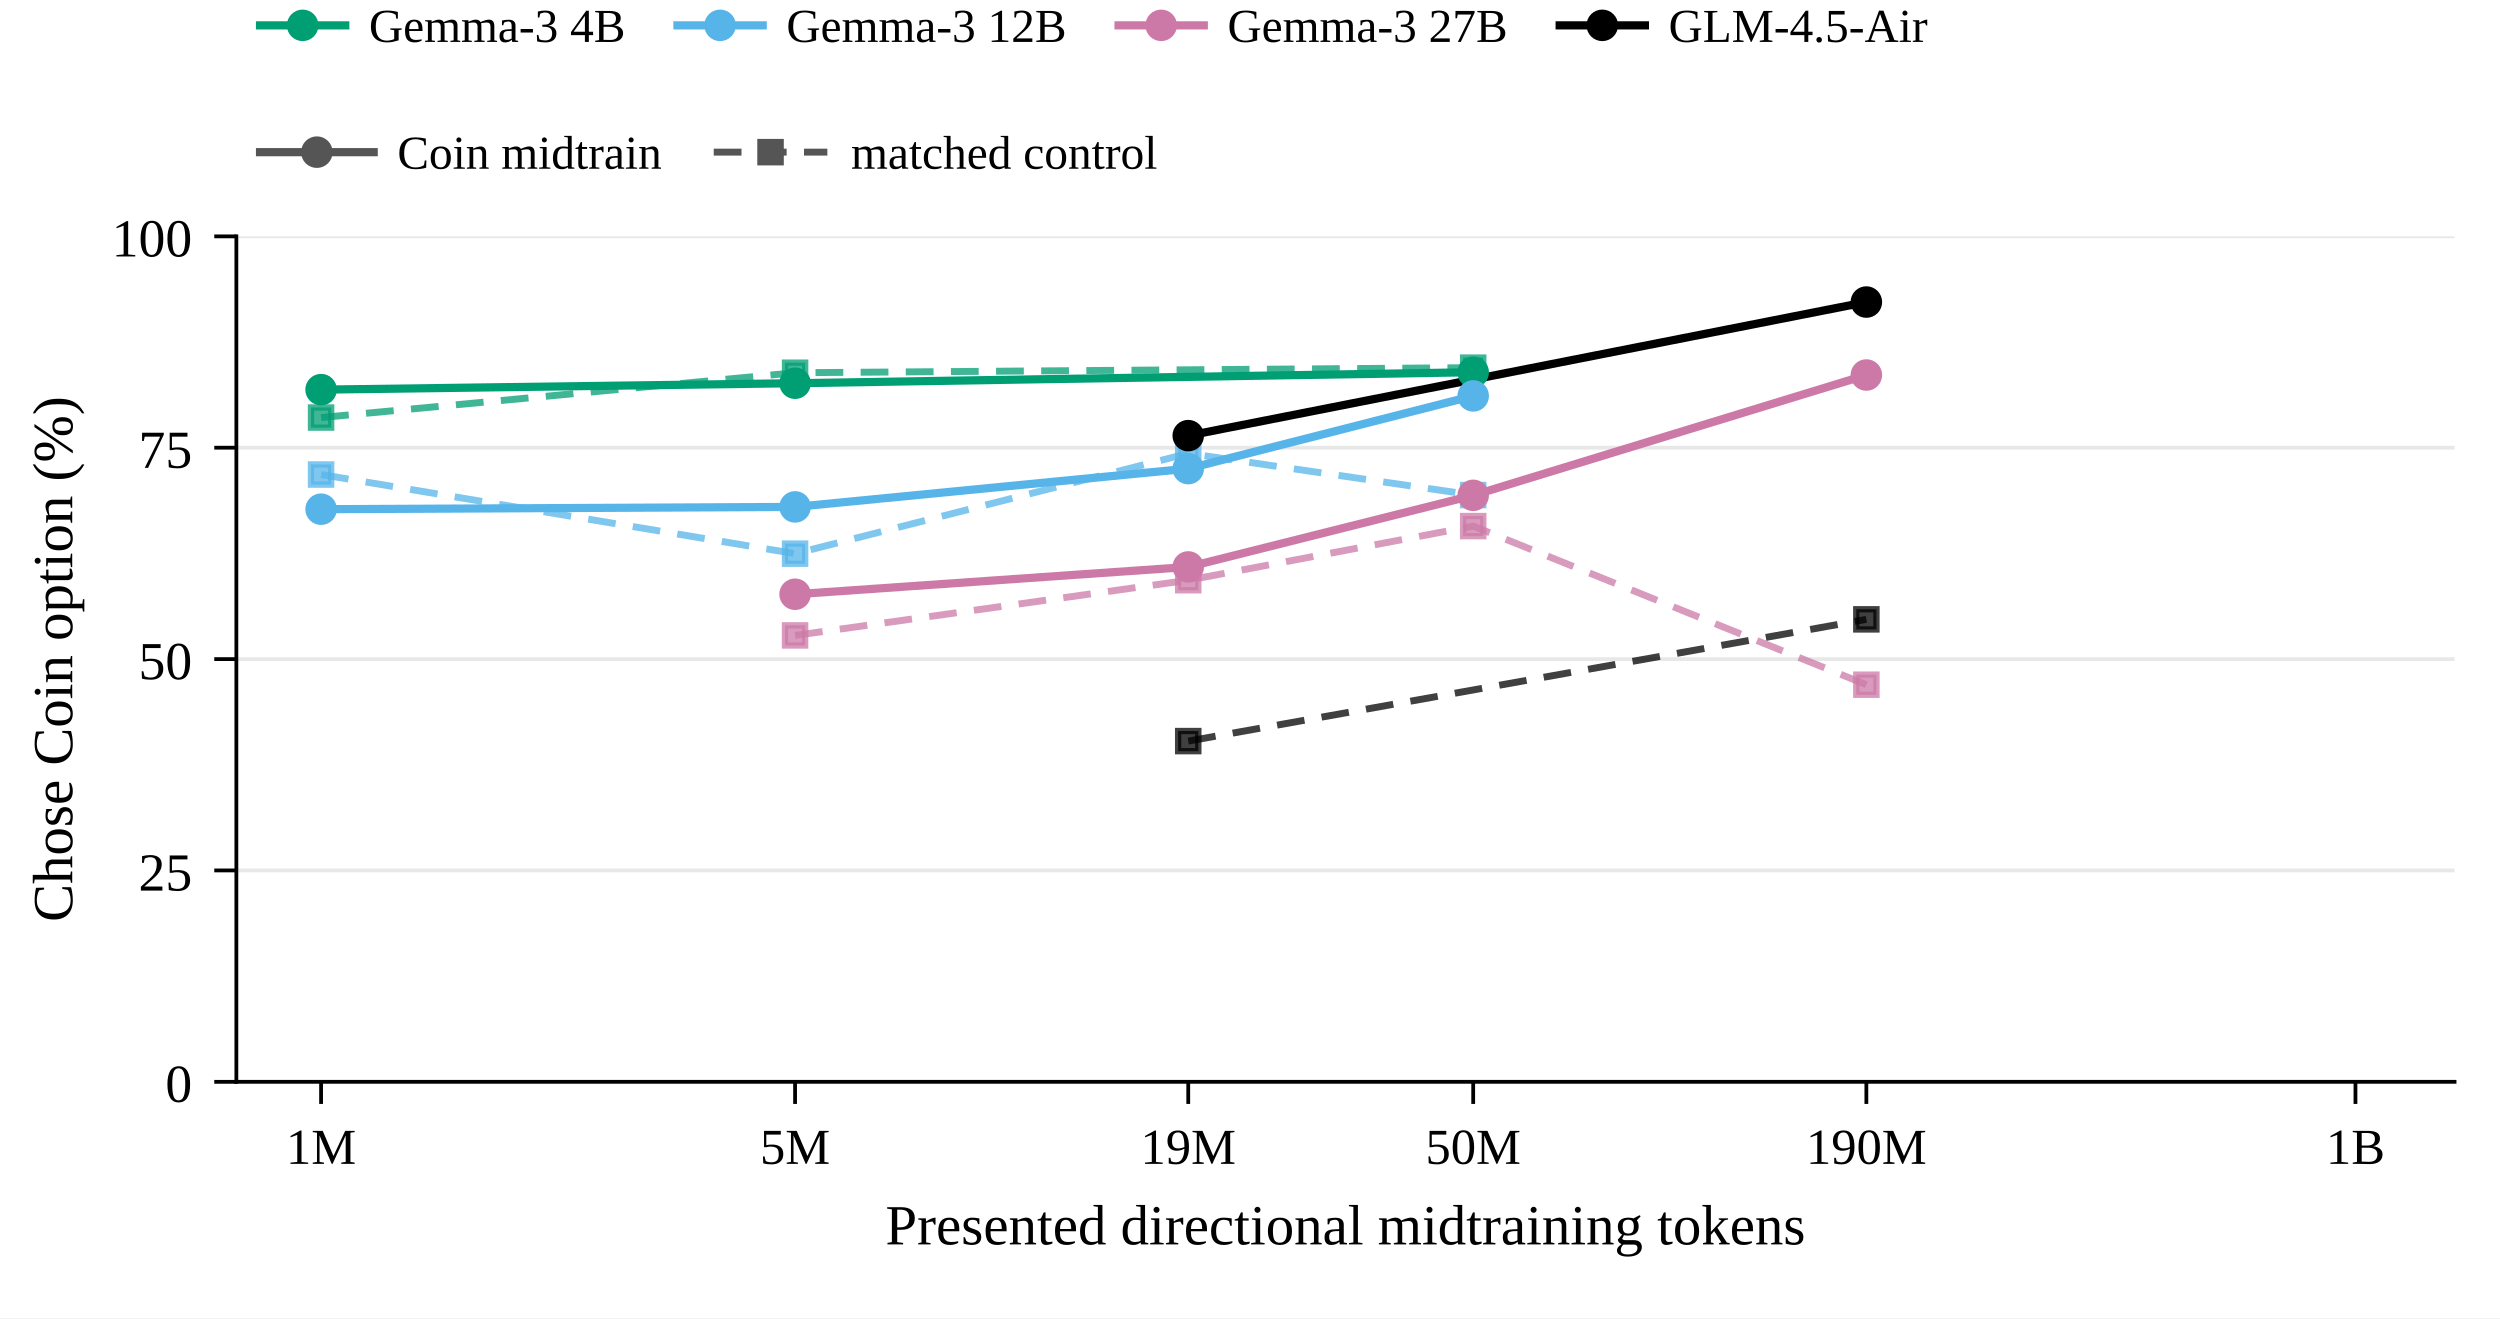
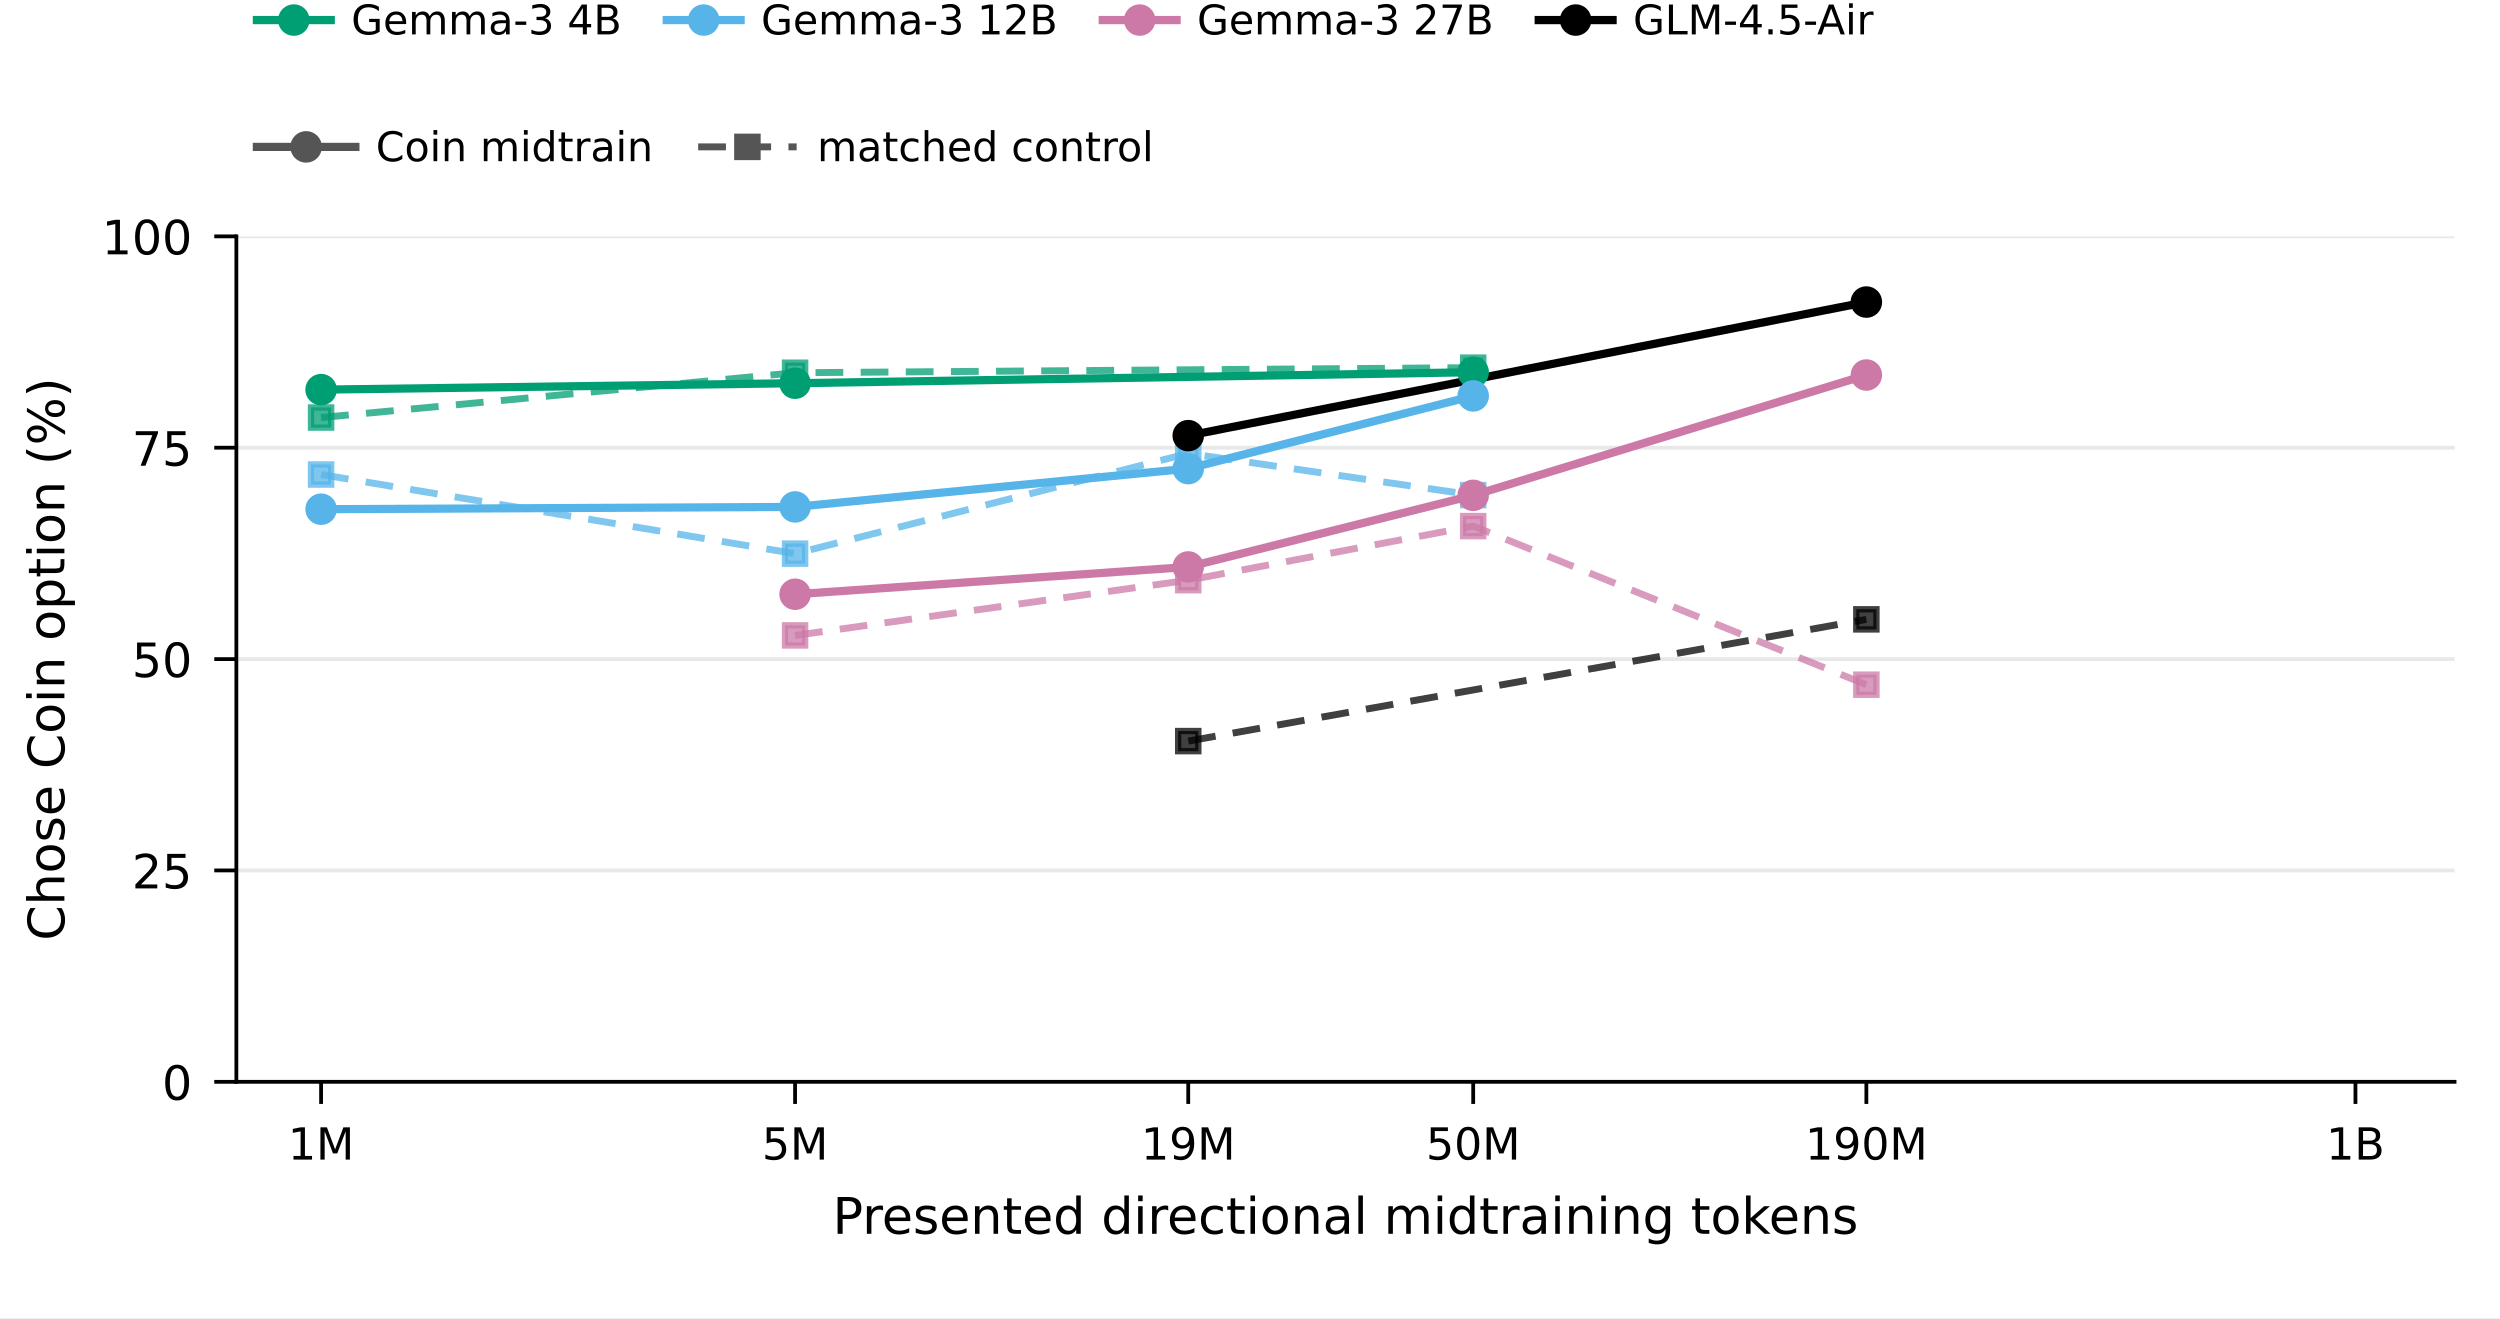
<svg xmlns="http://www.w3.org/2000/svg" xmlns:xlink="http://www.w3.org/1999/xlink" width="396pt" height="208.8pt" viewBox="0 0 396 208.8" version="1.1">
  <defs>
    <style type="text/css">*{stroke-linejoin: round; stroke-linecap: butt}</style>
  </defs>
  <g id="figure_1">
    <g id="patch_1">
      <path d="M 0 208.8  L 396 208.8  L 396 0  L 0 0  z " style="fill: #ffffff" />
    </g>
    <g id="axes_1">
      <g id="patch_2">
        <path d="M 37.44 171.36  L 388.8 171.36  L 388.8 37.44  L 37.44 37.44  z " style="fill: #ffffff" />
      </g>
      <g id="matplotlib.axis_1">
        <g id="xtick_1">
          <g id="line2d_1">
            <defs>
-               <path id="mf4ab82bbd1" d="M 0 0  L 0 3.5  " style="stroke: #000000; stroke-width: 0.6" />
+               <path id="m58dd2c41a9" d="M 0 0  L 0 3.5  " style="stroke: #000000; stroke-width: 0.6" />
            </defs>
            <g>
-               <use xlink:href="#mf4ab82bbd1" x="50.86" y="171.36" style="stroke: #000000; stroke-width: 0.6" />
+               <use xlink:href="#m58dd2c41a9" x="50.86" y="171.36" style="stroke: #000000; stroke-width: 0.6" />
            </g>
          </g>
          <g id="text_1">
-             <text style="font-size: 8px; font-family: 'Times New Roman', 'Nimbus Roman', 'Liberation Serif', 'STIXGeneral', 'DejaVu Serif', serif; text-anchor: middle" x="50.86" y="184.36" transform="rotate(-0 50.86023 184.36)">1M</text>
+             <text style="font-size: 7px; font-family: 'DejaVu Sans', sans-serif; text-anchor: middle" x="50.86" y="183.678" transform="rotate(-0 50.86023 183.6784)">1M</text>
          </g>
        </g>
        <g id="xtick_2">
          <g id="line2d_2">
            <g>
-               <use xlink:href="#mf4ab82bbd1" x="125.94" y="171.36" style="stroke: #000000; stroke-width: 0.6" />
+               <use xlink:href="#m58dd2c41a9" x="125.94" y="171.36" style="stroke: #000000; stroke-width: 0.6" />
            </g>
          </g>
          <g id="text_2">
-             <text style="font-size: 8px; font-family: 'Times New Roman', 'Nimbus Roman', 'Liberation Serif', 'STIXGeneral', 'DejaVu Serif', serif; text-anchor: middle" x="125.94" y="184.36" transform="rotate(-0 125.9397 184.36)">5M</text>
+             <text style="font-size: 7px; font-family: 'DejaVu Sans', sans-serif; text-anchor: middle" x="125.94" y="183.678" transform="rotate(-0 125.9397 183.6784)">5M</text>
          </g>
        </g>
        <g id="xtick_3">
          <g id="line2d_3">
            <g>
-               <use xlink:href="#mf4ab82bbd1" x="188.217" y="171.36" style="stroke: #000000; stroke-width: 0.6" />
+               <use xlink:href="#m58dd2c41a9" x="188.217" y="171.36" style="stroke: #000000; stroke-width: 0.6" />
            </g>
          </g>
          <g id="text_3">
-             <text style="font-size: 8px; font-family: 'Times New Roman', 'Nimbus Roman', 'Liberation Serif', 'STIXGeneral', 'DejaVu Serif', serif; text-anchor: middle" x="188.217" y="184.36" transform="rotate(-0 188.2169 184.36)">19M</text>
+             <text style="font-size: 7px; font-family: 'DejaVu Sans', sans-serif; text-anchor: middle" x="188.217" y="183.678" transform="rotate(-0 188.2169 183.6784)">19M</text>
          </g>
        </g>
        <g id="xtick_4">
          <g id="line2d_4">
            <g>
-               <use xlink:href="#mf4ab82bbd1" x="233.354" y="171.36" style="stroke: #000000; stroke-width: 0.6" />
+               <use xlink:href="#m58dd2c41a9" x="233.354" y="171.36" style="stroke: #000000; stroke-width: 0.6" />
            </g>
          </g>
          <g id="text_4">
-             <text style="font-size: 8px; font-family: 'Times New Roman', 'Nimbus Roman', 'Liberation Serif', 'STIXGeneral', 'DejaVu Serif', serif; text-anchor: middle" x="233.354" y="184.36" transform="rotate(-0 233.3542 184.36)">50M</text>
+             <text style="font-size: 7px; font-family: 'DejaVu Sans', sans-serif; text-anchor: middle" x="233.354" y="183.678" transform="rotate(-0 233.3542 183.6784)">50M</text>
          </g>
        </g>
        <g id="xtick_5">
          <g id="line2d_5">
            <g>
-               <use xlink:href="#mf4ab82bbd1" x="295.631" y="171.36" style="stroke: #000000; stroke-width: 0.6" />
+               <use xlink:href="#m58dd2c41a9" x="295.631" y="171.36" style="stroke: #000000; stroke-width: 0.6" />
            </g>
          </g>
          <g id="text_5">
-             <text style="font-size: 8px; font-family: 'Times New Roman', 'Nimbus Roman', 'Liberation Serif', 'STIXGeneral', 'DejaVu Serif', serif; text-anchor: middle" x="295.631" y="184.36" transform="rotate(-0 295.6314 184.36)">190M</text>
+             <text style="font-size: 7px; font-family: 'DejaVu Sans', sans-serif; text-anchor: middle" x="295.631" y="183.678" transform="rotate(-0 295.6314 183.6784)">190M</text>
          </g>
        </g>
        <g id="xtick_6">
          <g id="line2d_6">
            <g>
-               <use xlink:href="#mf4ab82bbd1" x="373.104" y="171.36" style="stroke: #000000; stroke-width: 0.6" />
+               <use xlink:href="#m58dd2c41a9" x="373.104" y="171.36" style="stroke: #000000; stroke-width: 0.6" />
            </g>
          </g>
          <g id="text_6">
-             <text style="font-size: 8px; font-family: 'Times New Roman', 'Nimbus Roman', 'Liberation Serif', 'STIXGeneral', 'DejaVu Serif', serif; text-anchor: middle" x="373.104" y="184.36" transform="rotate(-0 373.1037 184.36)">1B</text>
+             <text style="font-size: 7px; font-family: 'DejaVu Sans', sans-serif; text-anchor: middle" x="373.104" y="183.678" transform="rotate(-0 373.1037 183.6784)">1B</text>
          </g>
        </g>
        <g id="text_7">
-           <text style="font-size: 9px; font-family: 'Times New Roman', 'Nimbus Roman', 'Liberation Serif', 'STIXGeneral', 'DejaVu Serif', serif; text-anchor: middle" x="213.12" y="197.11" transform="rotate(-0 213.12 197.11)">Presented directional midtraining tokens</text>
+           <text style="font-size: 8px; font-family: 'DejaVu Sans', sans-serif; text-anchor: middle" x="213.12" y="195.439" transform="rotate(-0 213.12 195.4387)">Presented directional midtraining tokens</text>
        </g>
      </g>
      <g id="matplotlib.axis_2">
        <g id="ytick_1">
          <g id="line2d_7">
-             <path d="M 37.44 171.36  L 388.8 171.36  " clip-path="url(#p6789799f99)" style="fill: none; stroke: #e8e8e8; stroke-width: 0.6; stroke-linecap: square" />
+             <path d="M 37.44 171.36  L 388.8 171.36  " clip-path="url(#p281bdff788)" style="fill: none; stroke: #e8e8e8; stroke-width: 0.6; stroke-linecap: square" />
          </g>
          <g id="line2d_8">
            <defs>
-               <path id="m947442d844" d="M 0 0  L -3.5 0  " style="stroke: #000000; stroke-width: 0.6" />
+               <path id="m54500de5f1" d="M 0 0  L -3.5 0  " style="stroke: #000000; stroke-width: 0.6" />
            </defs>
            <g>
-               <use xlink:href="#m947442d844" x="37.44" y="171.36" style="stroke: #000000; stroke-width: 0.6" />
+               <use xlink:href="#m54500de5f1" x="37.44" y="171.36" style="stroke: #000000; stroke-width: 0.6" />
            </g>
          </g>
          <g id="text_8">
-             <text style="font-size: 8.5px; font-family: 'Times New Roman', 'Nimbus Roman', 'Liberation Serif', 'STIXGeneral', 'DejaVu Serif', serif; text-anchor: end" x="30.44" y="174.548" transform="rotate(-0 30.44 174.5475)">0</text>
+             <text style="font-size: 7.5px; font-family: 'DejaVu Sans', sans-serif; text-anchor: end" x="30.44" y="174.209" transform="rotate(-0 30.44 174.2091)">0</text>
          </g>
        </g>
        <g id="ytick_2">
          <g id="line2d_9">
-             <path d="M 37.44 137.88  L 388.8 137.88  " clip-path="url(#p6789799f99)" style="fill: none; stroke: #e8e8e8; stroke-width: 0.6; stroke-linecap: square" />
+             <path d="M 37.44 137.88  L 388.8 137.88  " clip-path="url(#p281bdff788)" style="fill: none; stroke: #e8e8e8; stroke-width: 0.6; stroke-linecap: square" />
          </g>
          <g id="line2d_10">
            <g>
-               <use xlink:href="#m947442d844" x="37.44" y="137.88" style="stroke: #000000; stroke-width: 0.6" />
+               <use xlink:href="#m54500de5f1" x="37.44" y="137.88" style="stroke: #000000; stroke-width: 0.6" />
            </g>
          </g>
          <g id="text_9">
-             <text style="font-size: 8.5px; font-family: 'Times New Roman', 'Nimbus Roman', 'Liberation Serif', 'STIXGeneral', 'DejaVu Serif', serif; text-anchor: end" x="30.44" y="141.067" transform="rotate(-0 30.44 141.0675)">25</text>
+             <text style="font-size: 7.5px; font-family: 'DejaVu Sans', sans-serif; text-anchor: end" x="30.44" y="140.729" transform="rotate(-0 30.44 140.7291)">25</text>
          </g>
        </g>
        <g id="ytick_3">
          <g id="line2d_11">
-             <path d="M 37.44 104.4  L 388.8 104.4  " clip-path="url(#p6789799f99)" style="fill: none; stroke: #e8e8e8; stroke-width: 0.6; stroke-linecap: square" />
+             <path d="M 37.44 104.4  L 388.8 104.4  " clip-path="url(#p281bdff788)" style="fill: none; stroke: #e8e8e8; stroke-width: 0.6; stroke-linecap: square" />
          </g>
          <g id="line2d_12">
            <g>
-               <use xlink:href="#m947442d844" x="37.44" y="104.4" style="stroke: #000000; stroke-width: 0.6" />
+               <use xlink:href="#m54500de5f1" x="37.44" y="104.4" style="stroke: #000000; stroke-width: 0.6" />
            </g>
          </g>
          <g id="text_10">
-             <text style="font-size: 8.5px; font-family: 'Times New Roman', 'Nimbus Roman', 'Liberation Serif', 'STIXGeneral', 'DejaVu Serif', serif; text-anchor: end" x="30.44" y="107.588" transform="rotate(-0 30.44 107.5875)">50</text>
+             <text style="font-size: 7.5px; font-family: 'DejaVu Sans', sans-serif; text-anchor: end" x="30.44" y="107.249" transform="rotate(-0 30.44 107.2491)">50</text>
          </g>
        </g>
        <g id="ytick_4">
          <g id="line2d_13">
-             <path d="M 37.44 70.92  L 388.8 70.92  " clip-path="url(#p6789799f99)" style="fill: none; stroke: #e8e8e8; stroke-width: 0.6; stroke-linecap: square" />
+             <path d="M 37.44 70.92  L 388.8 70.92  " clip-path="url(#p281bdff788)" style="fill: none; stroke: #e8e8e8; stroke-width: 0.6; stroke-linecap: square" />
          </g>
          <g id="line2d_14">
            <g>
-               <use xlink:href="#m947442d844" x="37.44" y="70.92" style="stroke: #000000; stroke-width: 0.6" />
+               <use xlink:href="#m54500de5f1" x="37.44" y="70.92" style="stroke: #000000; stroke-width: 0.6" />
            </g>
          </g>
          <g id="text_11">
-             <text style="font-size: 8.5px; font-family: 'Times New Roman', 'Nimbus Roman', 'Liberation Serif', 'STIXGeneral', 'DejaVu Serif', serif; text-anchor: end" x="30.44" y="74.108" transform="rotate(-0 30.44 74.1075)">75</text>
+             <text style="font-size: 7.5px; font-family: 'DejaVu Sans', sans-serif; text-anchor: end" x="30.44" y="73.769" transform="rotate(-0 30.44 73.76912)">75</text>
          </g>
        </g>
        <g id="ytick_5">
          <g id="line2d_15">
-             <path d="M 37.44 37.44  L 388.8 37.44  " clip-path="url(#p6789799f99)" style="fill: none; stroke: #e8e8e8; stroke-width: 0.6; stroke-linecap: square" />
+             <path d="M 37.44 37.44  L 388.8 37.44  " clip-path="url(#p281bdff788)" style="fill: none; stroke: #e8e8e8; stroke-width: 0.6; stroke-linecap: square" />
          </g>
          <g id="line2d_16">
            <g>
-               <use xlink:href="#m947442d844" x="37.44" y="37.44" style="stroke: #000000; stroke-width: 0.6" />
+               <use xlink:href="#m54500de5f1" x="37.44" y="37.44" style="stroke: #000000; stroke-width: 0.6" />
            </g>
          </g>
          <g id="text_12">
-             <text style="font-size: 8.5px; font-family: 'Times New Roman', 'Nimbus Roman', 'Liberation Serif', 'STIXGeneral', 'DejaVu Serif', serif; text-anchor: end" x="30.44" y="40.627" transform="rotate(-0 30.44 40.6275)">100</text>
+             <text style="font-size: 7.5px; font-family: 'DejaVu Sans', sans-serif; text-anchor: end" x="30.44" y="40.289" transform="rotate(-0 30.44 40.28912)">100</text>
          </g>
        </g>
        <g id="text_13">
-           <text style="font-size: 9px; font-family: 'Times New Roman', 'Nimbus Roman', 'Liberation Serif', 'STIXGeneral', 'DejaVu Serif', serif; text-anchor: middle" x="11.44" y="104.4" transform="rotate(-90 11.44 104.4)">Chose Coin option (%)</text>
+           <text style="font-size: 8px; font-family: 'DejaVu Sans', sans-serif; text-anchor: middle" x="10.203" y="104.4" transform="rotate(-90 10.2025 104.4)">Chose Coin option (%)</text>
        </g>
      </g>
      <g id="patch_3">
        <path d="M 37.44 171.36  L 37.44 37.44  " style="fill: none; stroke: #000000; stroke-width: 0.6; stroke-linejoin: miter; stroke-linecap: square" />
      </g>
      <g id="patch_4">
        <path d="M 37.44 171.36  L 388.8 171.36  " style="fill: none; stroke: #000000; stroke-width: 0.6; stroke-linejoin: miter; stroke-linecap: square" />
      </g>
      <g id="line2d_17">
-         <path d="M 50.86 61.72  L 125.94 60.702  L 233.354 58.961  " clip-path="url(#p6789799f99)" style="fill: none; stroke: #009e73; stroke-width: 1.3; stroke-linecap: square" />
+         <path d="M 50.86 61.72  L 125.94 60.702  L 233.354 58.961  " clip-path="url(#p281bdff788)" style="fill: none; stroke: #009e73; stroke-width: 1.3; stroke-linecap: square" />
      </g>
      <g id="line2d_18">
-         <path d="M 50.86 66.139  L 125.94 59.041  L 233.354 58.238  " clip-path="url(#p6789799f99)" style="fill: none; stroke-dasharray: 4.4,2.75; stroke-dashoffset: 0; stroke: #009e73; stroke-opacity: 0.75; stroke-width: 1.1" />
+         <path d="M 50.86 66.139  L 125.94 59.041  L 233.354 58.238  " clip-path="url(#p281bdff788)" style="fill: none; stroke-dasharray: 4.4,2.75; stroke-dashoffset: 0; stroke: #009e73; stroke-opacity: 0.75; stroke-width: 1.1" />
      </g>
      <g id="line2d_19">
-         <path d="M 50.86 80.656  L 125.94 80.294  L 188.217 74.228  L 233.354 62.711  " clip-path="url(#p6789799f99)" style="fill: none; stroke: #56b4e9; stroke-width: 1.3; stroke-linecap: square" />
+         <path d="M 50.86 80.656  L 125.94 80.294  L 188.217 74.228  L 233.354 62.711  " clip-path="url(#p281bdff788)" style="fill: none; stroke: #56b4e9; stroke-width: 1.3; stroke-linecap: square" />
      </g>
      <g id="line2d_20">
-         <path d="M 50.86 75.165  L 125.94 87.7  L 188.217 71.817  L 233.354 78.42  " clip-path="url(#p6789799f99)" style="fill: none; stroke-dasharray: 4.4,2.75; stroke-dashoffset: 0; stroke: #56b4e9; stroke-opacity: 0.75; stroke-width: 1.1" />
+         <path d="M 50.86 75.165  L 125.94 87.7  L 188.217 71.817  L 233.354 78.42  " clip-path="url(#p281bdff788)" style="fill: none; stroke-dasharray: 4.4,2.75; stroke-dashoffset: 0; stroke: #56b4e9; stroke-opacity: 0.75; stroke-width: 1.1" />
      </g>
      <g id="line2d_21">
-         <path d="M 125.94 94.128  L 188.217 89.803  L 233.354 78.46  L 295.631 59.403  " clip-path="url(#p6789799f99)" style="fill: none; stroke: #cc79a7; stroke-width: 1.3; stroke-linecap: square" />
+         <path d="M 125.94 94.128  L 188.217 89.803  L 233.354 78.46  L 295.631 59.403  " clip-path="url(#p281bdff788)" style="fill: none; stroke: #cc79a7; stroke-width: 1.3; stroke-linecap: square" />
      </g>
      <g id="line2d_22">
-         <path d="M 125.94 100.65  L 188.217 91.905  L 233.354 83.334  L 295.631 108.458  " clip-path="url(#p6789799f99)" style="fill: none; stroke-dasharray: 4.4,2.75; stroke-dashoffset: 0; stroke: #cc79a7; stroke-opacity: 0.75; stroke-width: 1.1" />
+         <path d="M 125.94 100.65  L 188.217 91.905  L 233.354 83.334  L 295.631 108.458  " clip-path="url(#p281bdff788)" style="fill: none; stroke-dasharray: 4.4,2.75; stroke-dashoffset: 0; stroke: #cc79a7; stroke-opacity: 0.75; stroke-width: 1.1" />
      </g>
      <g id="line2d_23">
-         <path d="M 188.217 69.005  L 295.631 47.846  " clip-path="url(#p6789799f99)" style="fill: none; stroke: #000000; stroke-width: 1.3; stroke-linecap: square" />
+         <path d="M 188.217 69.005  L 295.631 47.846  " clip-path="url(#p281bdff788)" style="fill: none; stroke: #000000; stroke-width: 1.3; stroke-linecap: square" />
      </g>
      <g id="line2d_24">
-         <path d="M 188.217 117.39  L 295.631 98.106  " clip-path="url(#p6789799f99)" style="fill: none; stroke-dasharray: 4.4,2.75; stroke-dashoffset: 0; stroke: #000000; stroke-opacity: 0.75; stroke-width: 1.1" />
+         <path d="M 188.217 117.39  L 295.631 98.106  " clip-path="url(#p281bdff788)" style="fill: none; stroke-dasharray: 4.4,2.75; stroke-dashoffset: 0; stroke: #000000; stroke-opacity: 0.75; stroke-width: 1.1" />
      </g>
      <g id="line2d_25">
        <defs>
-           <path id="m4027d3e763" d="M 0 2  C 0.53 2 1.039 1.789 1.414 1.414  C 1.789 1.039 2 0.53 2 0  C 2 -0.53 1.789 -1.039 1.414 -1.414  C 1.039 -1.789 0.53 -2 0 -2  C -0.53 -2 -1.039 -1.789 -1.414 -1.414  C -1.789 -1.039 -2 -0.53 -2 0  C -2 0.53 -1.789 1.039 -1.414 1.414  C -1.039 1.789 -0.53 2 0 2  z " style="stroke: #009e73" />
-         </defs>
-         <g clip-path="url(#p6789799f99)">
-           <use xlink:href="#m4027d3e763" x="50.86" y="61.72" style="fill: #009e73; stroke: #009e73" />
-           <use xlink:href="#m4027d3e763" x="125.94" y="60.702" style="fill: #009e73; stroke: #009e73" />
-           <use xlink:href="#m4027d3e763" x="233.354" y="58.961" style="fill: #009e73; stroke: #009e73" />
+           <path id="m5e0c564a41" d="M 0 2  C 0.53 2 1.039 1.789 1.414 1.414  C 1.789 1.039 2 0.53 2 0  C 2 -0.53 1.789 -1.039 1.414 -1.414  C 1.039 -1.789 0.53 -2 0 -2  C -0.53 -2 -1.039 -1.789 -1.414 -1.414  C -1.789 -1.039 -2 -0.53 -2 0  C -2 0.53 -1.789 1.039 -1.414 1.414  C -1.039 1.789 -0.53 2 0 2  z " style="stroke: #009e73" />
+         </defs>
+         <g clip-path="url(#p281bdff788)">
+           <use xlink:href="#m5e0c564a41" x="50.86" y="61.72" style="fill: #009e73; stroke: #009e73" />
+           <use xlink:href="#m5e0c564a41" x="125.94" y="60.702" style="fill: #009e73; stroke: #009e73" />
+           <use xlink:href="#m5e0c564a41" x="233.354" y="58.961" style="fill: #009e73; stroke: #009e73" />
        </g>
      </g>
      <g id="line2d_26">
        <defs>
-           <path id="m319f66abdf" d="M -1.6 1.6  L 1.6 1.6  L 1.6 -1.6  L -1.6 -1.6  z " style="stroke: #009e73; stroke-opacity: 0.75; stroke-linejoin: miter" />
-         </defs>
-         <g clip-path="url(#p6789799f99)">
-           <use xlink:href="#m319f66abdf" x="50.86" y="66.139" style="fill: #009e73; fill-opacity: 0.75; stroke: #009e73; stroke-opacity: 0.75; stroke-linejoin: miter" />
-           <use xlink:href="#m319f66abdf" x="125.94" y="59.041" style="fill: #009e73; fill-opacity: 0.75; stroke: #009e73; stroke-opacity: 0.75; stroke-linejoin: miter" />
-           <use xlink:href="#m319f66abdf" x="233.354" y="58.238" style="fill: #009e73; fill-opacity: 0.75; stroke: #009e73; stroke-opacity: 0.75; stroke-linejoin: miter" />
+           <path id="m2ca138b465" d="M -1.6 1.6  L 1.6 1.6  L 1.6 -1.6  L -1.6 -1.6  z " style="stroke: #009e73; stroke-opacity: 0.75; stroke-linejoin: miter" />
+         </defs>
+         <g clip-path="url(#p281bdff788)">
+           <use xlink:href="#m2ca138b465" x="50.86" y="66.139" style="fill: #009e73; fill-opacity: 0.75; stroke: #009e73; stroke-opacity: 0.75; stroke-linejoin: miter" />
+           <use xlink:href="#m2ca138b465" x="125.94" y="59.041" style="fill: #009e73; fill-opacity: 0.75; stroke: #009e73; stroke-opacity: 0.75; stroke-linejoin: miter" />
+           <use xlink:href="#m2ca138b465" x="233.354" y="58.238" style="fill: #009e73; fill-opacity: 0.75; stroke: #009e73; stroke-opacity: 0.75; stroke-linejoin: miter" />
        </g>
      </g>
      <g id="line2d_27">
        <defs>
-           <path id="m15a0b8a652" d="M 0 2  C 0.53 2 1.039 1.789 1.414 1.414  C 1.789 1.039 2 0.53 2 0  C 2 -0.53 1.789 -1.039 1.414 -1.414  C 1.039 -1.789 0.53 -2 0 -2  C -0.53 -2 -1.039 -1.789 -1.414 -1.414  C -1.789 -1.039 -2 -0.53 -2 0  C -2 0.53 -1.789 1.039 -1.414 1.414  C -1.039 1.789 -0.53 2 0 2  z " style="stroke: #56b4e9" />
-         </defs>
-         <g clip-path="url(#p6789799f99)">
-           <use xlink:href="#m15a0b8a652" x="50.86" y="80.656" style="fill: #56b4e9; stroke: #56b4e9" />
-           <use xlink:href="#m15a0b8a652" x="125.94" y="80.294" style="fill: #56b4e9; stroke: #56b4e9" />
-           <use xlink:href="#m15a0b8a652" x="188.217" y="74.228" style="fill: #56b4e9; stroke: #56b4e9" />
-           <use xlink:href="#m15a0b8a652" x="233.354" y="62.711" style="fill: #56b4e9; stroke: #56b4e9" />
+           <path id="m3c9eb2331b" d="M 0 2  C 0.53 2 1.039 1.789 1.414 1.414  C 1.789 1.039 2 0.53 2 0  C 2 -0.53 1.789 -1.039 1.414 -1.414  C 1.039 -1.789 0.53 -2 0 -2  C -0.53 -2 -1.039 -1.789 -1.414 -1.414  C -1.789 -1.039 -2 -0.53 -2 0  C -2 0.53 -1.789 1.039 -1.414 1.414  C -1.039 1.789 -0.53 2 0 2  z " style="stroke: #56b4e9" />
+         </defs>
+         <g clip-path="url(#p281bdff788)">
+           <use xlink:href="#m3c9eb2331b" x="50.86" y="80.656" style="fill: #56b4e9; stroke: #56b4e9" />
+           <use xlink:href="#m3c9eb2331b" x="125.94" y="80.294" style="fill: #56b4e9; stroke: #56b4e9" />
+           <use xlink:href="#m3c9eb2331b" x="188.217" y="74.228" style="fill: #56b4e9; stroke: #56b4e9" />
+           <use xlink:href="#m3c9eb2331b" x="233.354" y="62.711" style="fill: #56b4e9; stroke: #56b4e9" />
        </g>
      </g>
      <g id="line2d_28">
        <defs>
-           <path id="m5e5e3f87fd" d="M -1.6 1.6  L 1.6 1.6  L 1.6 -1.6  L -1.6 -1.6  z " style="stroke: #56b4e9; stroke-opacity: 0.75; stroke-linejoin: miter" />
-         </defs>
-         <g clip-path="url(#p6789799f99)">
-           <use xlink:href="#m5e5e3f87fd" x="50.86" y="75.165" style="fill: #56b4e9; fill-opacity: 0.75; stroke: #56b4e9; stroke-opacity: 0.75; stroke-linejoin: miter" />
-           <use xlink:href="#m5e5e3f87fd" x="125.94" y="87.7" style="fill: #56b4e9; fill-opacity: 0.75; stroke: #56b4e9; stroke-opacity: 0.75; stroke-linejoin: miter" />
-           <use xlink:href="#m5e5e3f87fd" x="188.217" y="71.817" style="fill: #56b4e9; fill-opacity: 0.75; stroke: #56b4e9; stroke-opacity: 0.75; stroke-linejoin: miter" />
-           <use xlink:href="#m5e5e3f87fd" x="233.354" y="78.42" style="fill: #56b4e9; fill-opacity: 0.75; stroke: #56b4e9; stroke-opacity: 0.75; stroke-linejoin: miter" />
+           <path id="mc51316433a" d="M -1.6 1.6  L 1.6 1.6  L 1.6 -1.6  L -1.6 -1.6  z " style="stroke: #56b4e9; stroke-opacity: 0.75; stroke-linejoin: miter" />
+         </defs>
+         <g clip-path="url(#p281bdff788)">
+           <use xlink:href="#mc51316433a" x="50.86" y="75.165" style="fill: #56b4e9; fill-opacity: 0.75; stroke: #56b4e9; stroke-opacity: 0.75; stroke-linejoin: miter" />
+           <use xlink:href="#mc51316433a" x="125.94" y="87.7" style="fill: #56b4e9; fill-opacity: 0.75; stroke: #56b4e9; stroke-opacity: 0.75; stroke-linejoin: miter" />
+           <use xlink:href="#mc51316433a" x="188.217" y="71.817" style="fill: #56b4e9; fill-opacity: 0.75; stroke: #56b4e9; stroke-opacity: 0.75; stroke-linejoin: miter" />
+           <use xlink:href="#mc51316433a" x="233.354" y="78.42" style="fill: #56b4e9; fill-opacity: 0.75; stroke: #56b4e9; stroke-opacity: 0.75; stroke-linejoin: miter" />
        </g>
      </g>
      <g id="line2d_29">
        <defs>
-           <path id="mc2fd93932d" d="M 0 2  C 0.53 2 1.039 1.789 1.414 1.414  C 1.789 1.039 2 0.53 2 0  C 2 -0.53 1.789 -1.039 1.414 -1.414  C 1.039 -1.789 0.53 -2 0 -2  C -0.53 -2 -1.039 -1.789 -1.414 -1.414  C -1.789 -1.039 -2 -0.53 -2 0  C -2 0.53 -1.789 1.039 -1.414 1.414  C -1.039 1.789 -0.53 2 0 2  z " style="stroke: #cc79a7" />
-         </defs>
-         <g clip-path="url(#p6789799f99)">
-           <use xlink:href="#mc2fd93932d" x="125.94" y="94.128" style="fill: #cc79a7; stroke: #cc79a7" />
-           <use xlink:href="#mc2fd93932d" x="188.217" y="89.803" style="fill: #cc79a7; stroke: #cc79a7" />
-           <use xlink:href="#mc2fd93932d" x="233.354" y="78.46" style="fill: #cc79a7; stroke: #cc79a7" />
-           <use xlink:href="#mc2fd93932d" x="295.631" y="59.403" style="fill: #cc79a7; stroke: #cc79a7" />
+           <path id="m69e681f4c3" d="M 0 2  C 0.53 2 1.039 1.789 1.414 1.414  C 1.789 1.039 2 0.53 2 0  C 2 -0.53 1.789 -1.039 1.414 -1.414  C 1.039 -1.789 0.53 -2 0 -2  C -0.53 -2 -1.039 -1.789 -1.414 -1.414  C -1.789 -1.039 -2 -0.53 -2 0  C -2 0.53 -1.789 1.039 -1.414 1.414  C -1.039 1.789 -0.53 2 0 2  z " style="stroke: #cc79a7" />
+         </defs>
+         <g clip-path="url(#p281bdff788)">
+           <use xlink:href="#m69e681f4c3" x="125.94" y="94.128" style="fill: #cc79a7; stroke: #cc79a7" />
+           <use xlink:href="#m69e681f4c3" x="188.217" y="89.803" style="fill: #cc79a7; stroke: #cc79a7" />
+           <use xlink:href="#m69e681f4c3" x="233.354" y="78.46" style="fill: #cc79a7; stroke: #cc79a7" />
+           <use xlink:href="#m69e681f4c3" x="295.631" y="59.403" style="fill: #cc79a7; stroke: #cc79a7" />
        </g>
      </g>
      <g id="line2d_30">
        <defs>
-           <path id="m8391e37338" d="M -1.6 1.6  L 1.6 1.6  L 1.6 -1.6  L -1.6 -1.6  z " style="stroke: #cc79a7; stroke-opacity: 0.75; stroke-linejoin: miter" />
-         </defs>
-         <g clip-path="url(#p6789799f99)">
-           <use xlink:href="#m8391e37338" x="125.94" y="100.65" style="fill: #cc79a7; fill-opacity: 0.75; stroke: #cc79a7; stroke-opacity: 0.75; stroke-linejoin: miter" />
-           <use xlink:href="#m8391e37338" x="188.217" y="91.905" style="fill: #cc79a7; fill-opacity: 0.75; stroke: #cc79a7; stroke-opacity: 0.75; stroke-linejoin: miter" />
-           <use xlink:href="#m8391e37338" x="233.354" y="83.334" style="fill: #cc79a7; fill-opacity: 0.75; stroke: #cc79a7; stroke-opacity: 0.75; stroke-linejoin: miter" />
-           <use xlink:href="#m8391e37338" x="295.631" y="108.458" style="fill: #cc79a7; fill-opacity: 0.75; stroke: #cc79a7; stroke-opacity: 0.75; stroke-linejoin: miter" />
+           <path id="mc1a15d9ee6" d="M -1.6 1.6  L 1.6 1.6  L 1.6 -1.6  L -1.6 -1.6  z " style="stroke: #cc79a7; stroke-opacity: 0.75; stroke-linejoin: miter" />
+         </defs>
+         <g clip-path="url(#p281bdff788)">
+           <use xlink:href="#mc1a15d9ee6" x="125.94" y="100.65" style="fill: #cc79a7; fill-opacity: 0.75; stroke: #cc79a7; stroke-opacity: 0.75; stroke-linejoin: miter" />
+           <use xlink:href="#mc1a15d9ee6" x="188.217" y="91.905" style="fill: #cc79a7; fill-opacity: 0.75; stroke: #cc79a7; stroke-opacity: 0.75; stroke-linejoin: miter" />
+           <use xlink:href="#mc1a15d9ee6" x="233.354" y="83.334" style="fill: #cc79a7; fill-opacity: 0.75; stroke: #cc79a7; stroke-opacity: 0.75; stroke-linejoin: miter" />
+           <use xlink:href="#mc1a15d9ee6" x="295.631" y="108.458" style="fill: #cc79a7; fill-opacity: 0.75; stroke: #cc79a7; stroke-opacity: 0.75; stroke-linejoin: miter" />
        </g>
      </g>
      <g id="line2d_31">
        <defs>
-           <path id="me022915404" d="M 0 2  C 0.53 2 1.039 1.789 1.414 1.414  C 1.789 1.039 2 0.53 2 0  C 2 -0.53 1.789 -1.039 1.414 -1.414  C 1.039 -1.789 0.53 -2 0 -2  C -0.53 -2 -1.039 -1.789 -1.414 -1.414  C -1.789 -1.039 -2 -0.53 -2 0  C -2 0.53 -1.789 1.039 -1.414 1.414  C -1.039 1.789 -0.53 2 0 2  z " style="stroke: #000000" />
-         </defs>
-         <g clip-path="url(#p6789799f99)">
-           <use xlink:href="#me022915404" x="188.217" y="69.005" style="stroke: #000000" />
-           <use xlink:href="#me022915404" x="295.631" y="47.846" style="stroke: #000000" />
+           <path id="m6c4ee64bf2" d="M 0 2  C 0.53 2 1.039 1.789 1.414 1.414  C 1.789 1.039 2 0.53 2 0  C 2 -0.53 1.789 -1.039 1.414 -1.414  C 1.039 -1.789 0.53 -2 0 -2  C -0.53 -2 -1.039 -1.789 -1.414 -1.414  C -1.789 -1.039 -2 -0.53 -2 0  C -2 0.53 -1.789 1.039 -1.414 1.414  C -1.039 1.789 -0.53 2 0 2  z " style="stroke: #000000" />
+         </defs>
+         <g clip-path="url(#p281bdff788)">
+           <use xlink:href="#m6c4ee64bf2" x="188.217" y="69.005" style="stroke: #000000" />
+           <use xlink:href="#m6c4ee64bf2" x="295.631" y="47.846" style="stroke: #000000" />
        </g>
      </g>
      <g id="line2d_32">
        <defs>
-           <path id="ma92e164153" d="M -1.6 1.6  L 1.6 1.6  L 1.6 -1.6  L -1.6 -1.6  z " style="stroke: #000000; stroke-opacity: 0.75; stroke-linejoin: miter" />
-         </defs>
-         <g clip-path="url(#p6789799f99)">
-           <use xlink:href="#ma92e164153" x="188.217" y="117.39" style="fill-opacity: 0.75; stroke: #000000; stroke-opacity: 0.75; stroke-linejoin: miter" />
-           <use xlink:href="#ma92e164153" x="295.631" y="98.106" style="fill-opacity: 0.75; stroke: #000000; stroke-opacity: 0.75; stroke-linejoin: miter" />
+           <path id="mc33fdcd031" d="M -1.6 1.6  L 1.6 1.6  L 1.6 -1.6  L -1.6 -1.6  z " style="stroke: #000000; stroke-opacity: 0.75; stroke-linejoin: miter" />
+         </defs>
+         <g clip-path="url(#p281bdff788)">
+           <use xlink:href="#mc33fdcd031" x="188.217" y="117.39" style="fill-opacity: 0.75; stroke: #000000; stroke-opacity: 0.75; stroke-linejoin: miter" />
+           <use xlink:href="#mc33fdcd031" x="295.631" y="98.106" style="fill-opacity: 0.75; stroke: #000000; stroke-opacity: 0.75; stroke-linejoin: miter" />
        </g>
      </g>
      <g id="legend_1">
        <g id="line2d_33">
-           <path d="M 41.19 4.014  L 47.94 4.014  L 54.69 4.014  " style="fill: none; stroke: #009e73; stroke-width: 1.3; stroke-linecap: square" />
-           <g>
-             <use xlink:href="#m4027d3e763" x="47.94" y="4.014" style="fill: #009e73; stroke: #009e73" />
+           <path d="M 40.69 3.178  L 46.54 3.178  L 52.39 3.178  " style="fill: none; stroke: #009e73; stroke-width: 1.3; stroke-linecap: square" />
+           <g>
+             <use xlink:href="#m5e0c564a41" x="46.54" y="3.178" style="fill: #009e73; stroke: #009e73" />
          </g>
        </g>
        <g id="text_14">
-           <text style="font-size: 7.5px; font-family: 'Times New Roman', 'Nimbus Roman', 'Liberation Serif', 'STIXGeneral', 'DejaVu Serif', serif; text-anchor: start" x="58.44" y="6.639" transform="rotate(-0 58.44 6.639)">Gemma-3 4B</text>
+           <text style="font-size: 6.5px; font-family: 'DejaVu Sans', sans-serif; text-anchor: start" x="55.64" y="5.453" transform="rotate(-0 55.64 5.452984)">Gemma-3 4B</text>
        </g>
        <g id="line2d_34">
-           <path d="M 107.311 4.014  L 114.061 4.014  L 120.811 4.014  " style="fill: none; stroke: #56b4e9; stroke-width: 1.3; stroke-linecap: square" />
-           <g>
-             <use xlink:href="#m15a0b8a652" x="114.061" y="4.014" style="fill: #56b4e9; stroke: #56b4e9" />
+           <path d="M 105.614 3.178  L 111.464 3.178  L 117.314 3.178  " style="fill: none; stroke: #56b4e9; stroke-width: 1.3; stroke-linecap: square" />
+           <g>
+             <use xlink:href="#m3c9eb2331b" x="111.464" y="3.178" style="fill: #56b4e9; stroke: #56b4e9" />
          </g>
        </g>
        <g id="text_15">
-           <text style="font-size: 7.5px; font-family: 'Times New Roman', 'Nimbus Roman', 'Liberation Serif', 'STIXGeneral', 'DejaVu Serif', serif; text-anchor: start" x="124.561" y="6.639" transform="rotate(-0 124.5607 6.639)">Gemma-3 12B</text>
+           <text style="font-size: 6.5px; font-family: 'DejaVu Sans', sans-serif; text-anchor: start" x="120.564" y="5.453" transform="rotate(-0 120.5638 5.452984)">Gemma-3 12B</text>
        </g>
        <g id="line2d_35">
-           <path d="M 177.181 4.014  L 183.931 4.014  L 190.681 4.014  " style="fill: none; stroke: #cc79a7; stroke-width: 1.3; stroke-linecap: square" />
-           <g>
-             <use xlink:href="#mc2fd93932d" x="183.931" y="4.014" style="fill: #cc79a7; stroke: #cc79a7" />
+           <path d="M 174.673 3.178  L 180.523 3.178  L 186.373 3.178  " style="fill: none; stroke: #cc79a7; stroke-width: 1.3; stroke-linecap: square" />
+           <g>
+             <use xlink:href="#m69e681f4c3" x="180.523" y="3.178" style="fill: #cc79a7; stroke: #cc79a7" />
          </g>
        </g>
        <g id="text_16">
-           <text style="font-size: 7.5px; font-family: 'Times New Roman', 'Nimbus Roman', 'Liberation Serif', 'STIXGeneral', 'DejaVu Serif', serif; text-anchor: start" x="194.431" y="6.639" transform="rotate(-0 194.4314 6.639)">Gemma-3 27B</text>
+           <text style="font-size: 6.5px; font-family: 'DejaVu Sans', sans-serif; text-anchor: start" x="189.623" y="5.453" transform="rotate(-0 189.6233 5.452984)">Gemma-3 27B</text>
        </g>
        <g id="line2d_36">
-           <path d="M 247.052 4.014  L 253.802 4.014  L 260.552 4.014  " style="fill: none; stroke: #000000; stroke-width: 1.3; stroke-linecap: square" />
-           <g>
-             <use xlink:href="#me022915404" x="253.802" y="4.014" style="stroke: #000000" />
+           <path d="M 243.733 3.178  L 249.583 3.178  L 255.433 3.178  " style="fill: none; stroke: #000000; stroke-width: 1.3; stroke-linecap: square" />
+           <g>
+             <use xlink:href="#m6c4ee64bf2" x="249.583" y="3.178" style="stroke: #000000" />
          </g>
        </g>
        <g id="text_17">
-           <text style="font-size: 7.5px; font-family: 'Times New Roman', 'Nimbus Roman', 'Liberation Serif', 'STIXGeneral', 'DejaVu Serif', serif; text-anchor: start" x="264.302" y="6.639" transform="rotate(-0 264.3021 6.639)">GLM-4.5-Air</text>
+           <text style="font-size: 6.5px; font-family: 'DejaVu Sans', sans-serif; text-anchor: start" x="258.683" y="5.453" transform="rotate(-0 258.6827 5.452984)">GLM-4.5-Air</text>
        </g>
      </g>
      <g id="legend_2">
        <g id="line2d_37">
-           <path d="M 41.19 24.102  L 50.19 24.102  L 59.19 24.102  " style="fill: none; stroke: #555555; stroke-width: 1.3; stroke-linecap: square" />
+           <path d="M 40.69 23.266  L 48.49 23.266  L 56.29 23.266  " style="fill: none; stroke: #555555; stroke-width: 1.3; stroke-linecap: square" />
          <defs>
-             <path id="ma3978489d9" d="M 0 2  C 0.53 2 1.039 1.789 1.414 1.414  C 1.789 1.039 2 0.53 2 0  C 2 -0.53 1.789 -1.039 1.414 -1.414  C 1.039 -1.789 0.53 -2 0 -2  C -0.53 -2 -1.039 -1.789 -1.414 -1.414  C -1.789 -1.039 -2 -0.53 -2 0  C -2 0.53 -1.789 1.039 -1.414 1.414  C -1.039 1.789 -0.53 2 0 2  z " style="stroke: #555555" />
+             <path id="m3d6fa9e905" d="M 0 2  C 0.53 2 1.039 1.789 1.414 1.414  C 1.789 1.039 2 0.53 2 0  C 2 -0.53 1.789 -1.039 1.414 -1.414  C 1.039 -1.789 0.53 -2 0 -2  C -0.53 -2 -1.039 -1.789 -1.414 -1.414  C -1.789 -1.039 -2 -0.53 -2 0  C -2 0.53 -1.789 1.039 -1.414 1.414  C -1.039 1.789 -0.53 2 0 2  z " style="stroke: #555555" />
          </defs>
          <g>
-             <use xlink:href="#ma3978489d9" x="50.19" y="24.102" style="fill: #555555; stroke: #555555" />
+             <use xlink:href="#m3d6fa9e905" x="48.49" y="23.266" style="fill: #555555; stroke: #555555" />
          </g>
        </g>
        <g id="text_18">
-           <text style="font-size: 7.5px; font-family: 'Times New Roman', 'Nimbus Roman', 'Liberation Serif', 'STIXGeneral', 'DejaVu Serif', serif; text-anchor: start" x="62.94" y="26.727" transform="rotate(-0 62.94 26.727)">Coin midtrain</text>
+           <text style="font-size: 6.5px; font-family: 'DejaVu Sans', sans-serif; text-anchor: start" x="59.54" y="25.541" transform="rotate(-0 59.54 25.54098)">Coin midtrain</text>
        </g>
        <g id="line2d_38">
-           <path d="M 113.054 24.102  L 122.054 24.102  L 131.054 24.102  " style="fill: none; stroke-dasharray: 4.4,2.75; stroke-dashoffset: 0; stroke: #555555; stroke-width: 1.1" />
+           <path d="M 110.589 23.266  L 118.389 23.266  L 126.189 23.266  " style="fill: none; stroke-dasharray: 4.4,2.75; stroke-dashoffset: 0; stroke: #555555; stroke-width: 1.1" />
          <defs>
-             <path id="mc3a02c466f" d="M -1.6 1.6  L 1.6 1.6  L 1.6 -1.6  L -1.6 -1.6  z " style="stroke: #555555; stroke-linejoin: miter" />
+             <path id="ma42ec4e74a" d="M -1.6 1.6  L 1.6 1.6  L 1.6 -1.6  L -1.6 -1.6  z " style="stroke: #555555; stroke-linejoin: miter" />
          </defs>
          <g>
-             <use xlink:href="#mc3a02c466f" x="122.054" y="24.102" style="fill: #555555; stroke: #555555; stroke-linejoin: miter" />
+             <use xlink:href="#ma42ec4e74a" x="118.389" y="23.266" style="fill: #555555; stroke: #555555; stroke-linejoin: miter" />
          </g>
        </g>
        <g id="text_19">
-           <text style="font-size: 7.5px; font-family: 'Times New Roman', 'Nimbus Roman', 'Liberation Serif', 'STIXGeneral', 'DejaVu Serif', serif; text-anchor: start" x="134.804" y="26.727" transform="rotate(-0 134.8041 26.727)">matched control</text>
+           <text style="font-size: 6.5px; font-family: 'DejaVu Sans', sans-serif; text-anchor: start" x="129.439" y="25.541" transform="rotate(-0 129.4394 25.54098)">matched control</text>
        </g>
      </g>
    </g>
  </g>
  <defs>
-     <clipPath id="p6789799f99">
+     <clipPath id="p281bdff788">
      <rect x="37.44" y="37.44" width="351.36" height="133.92" />
    </clipPath>
  </defs>
</svg>
